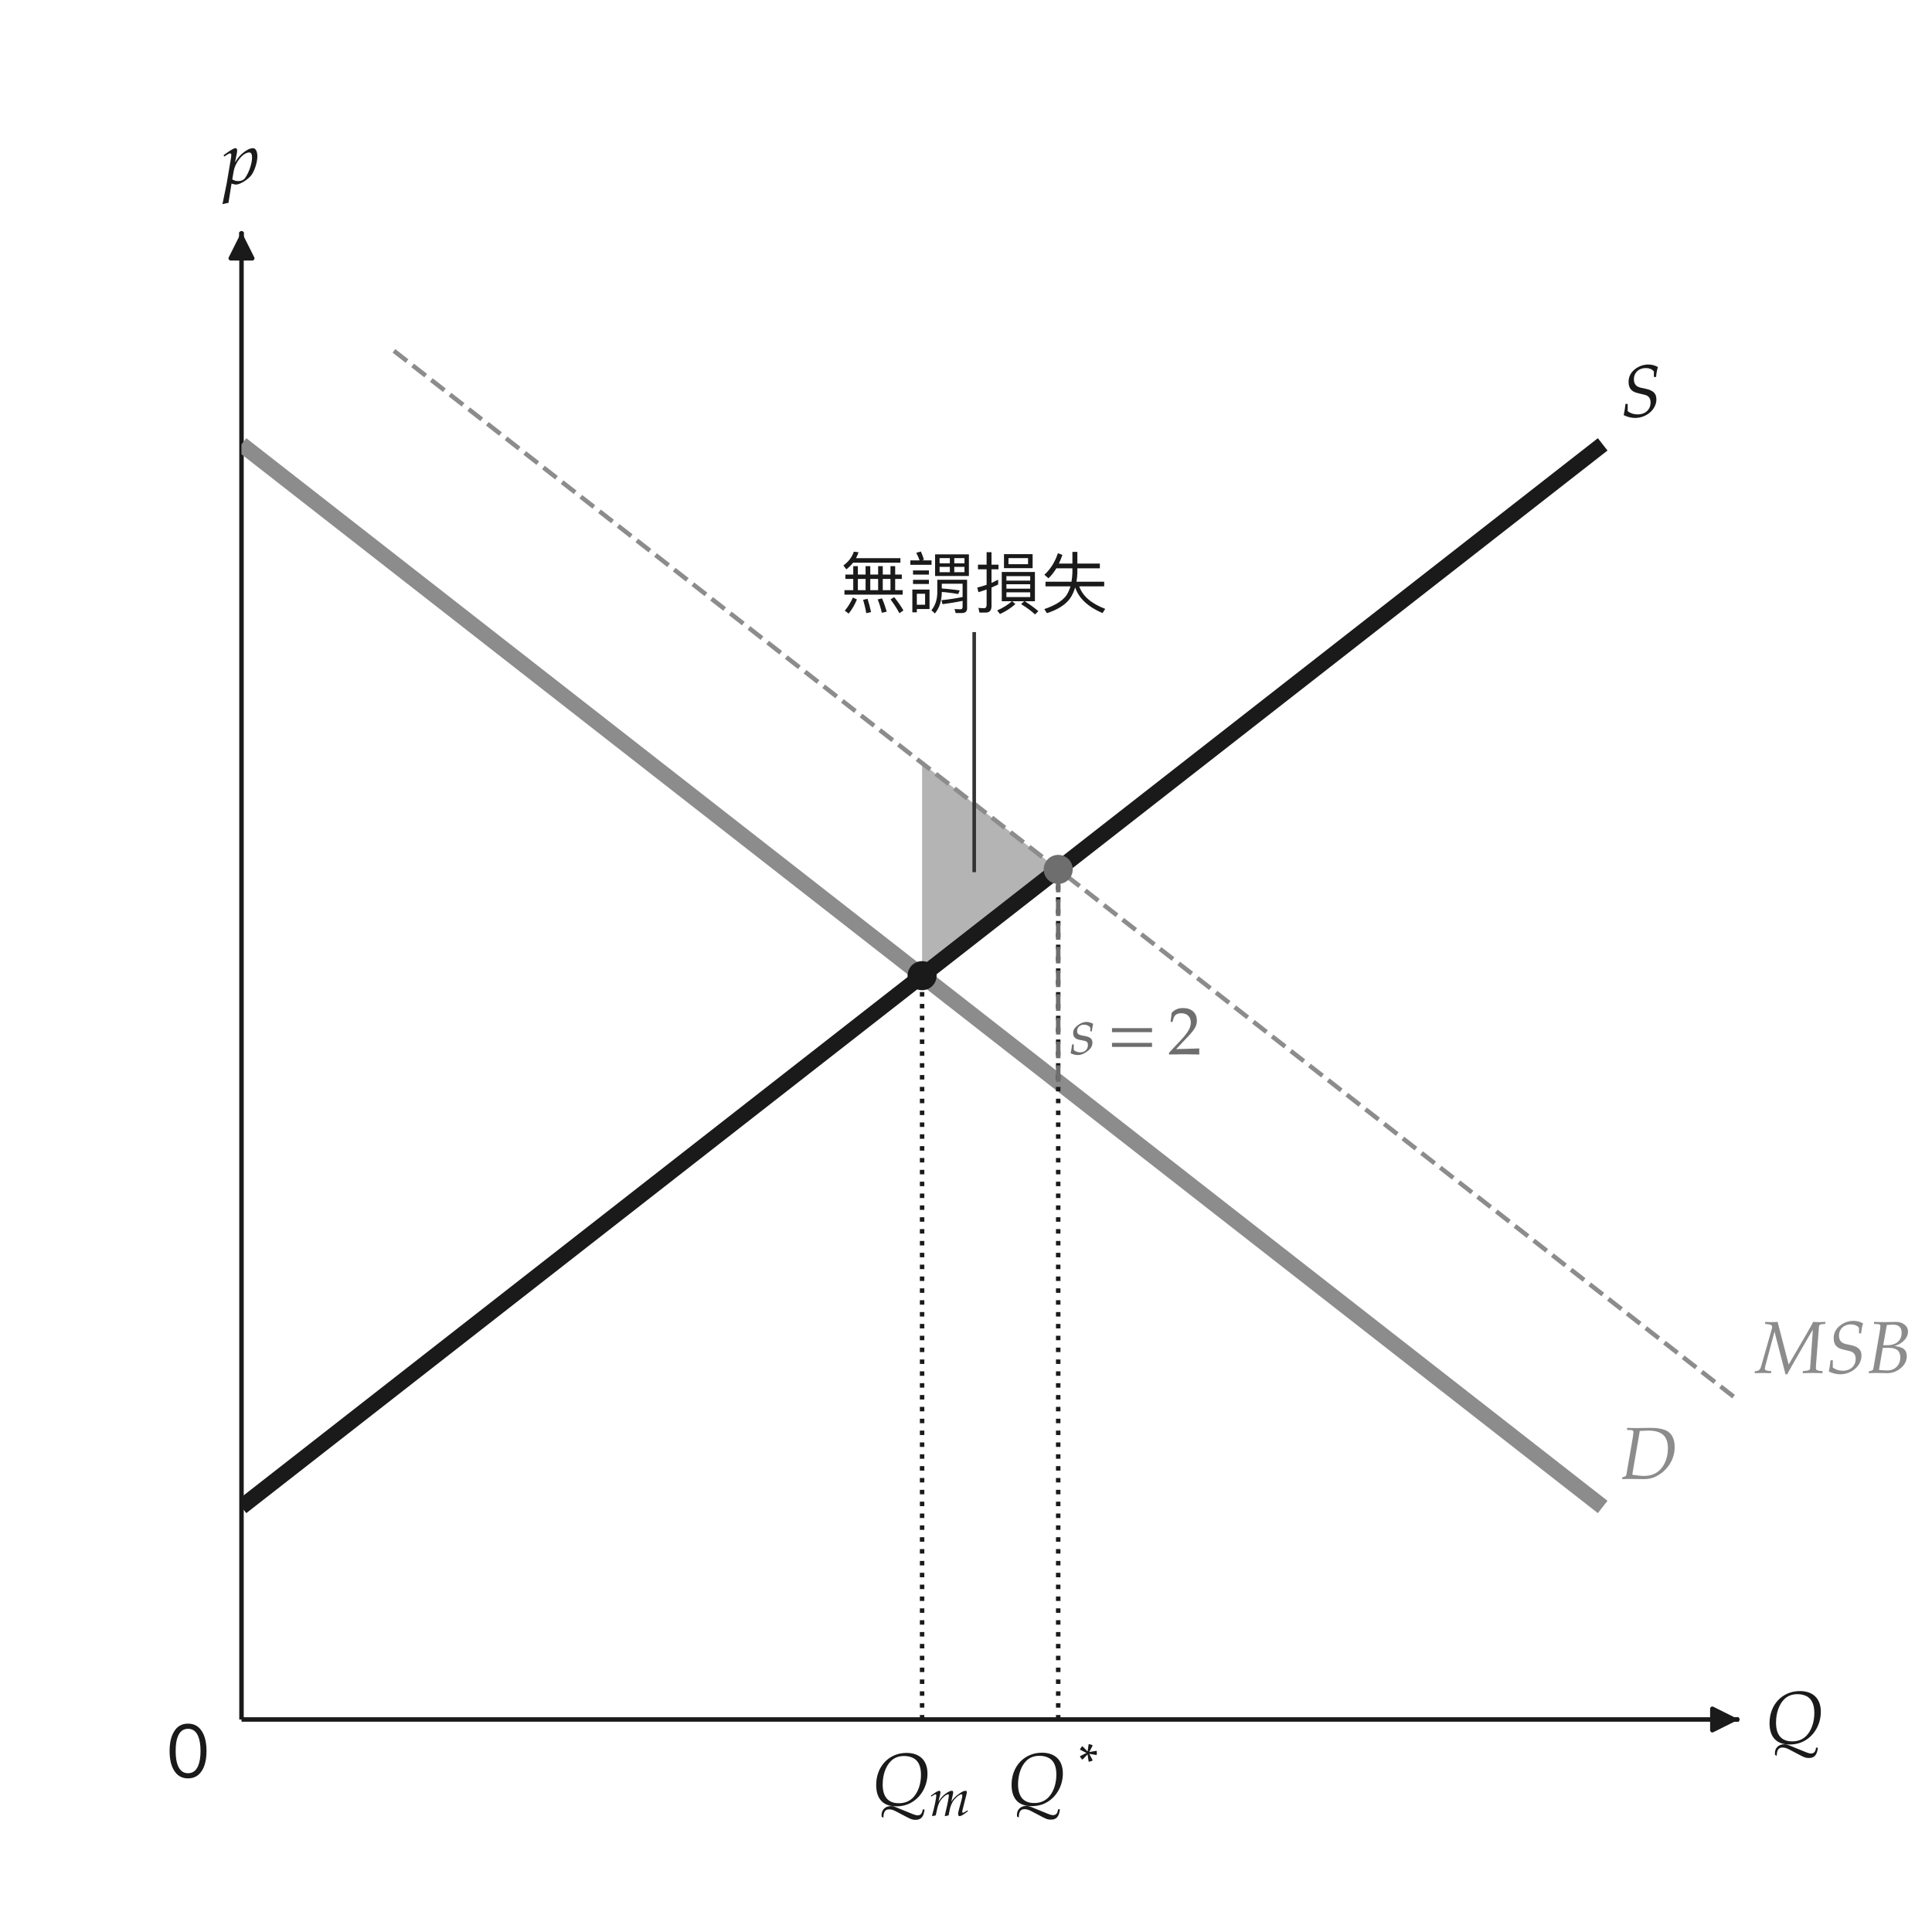
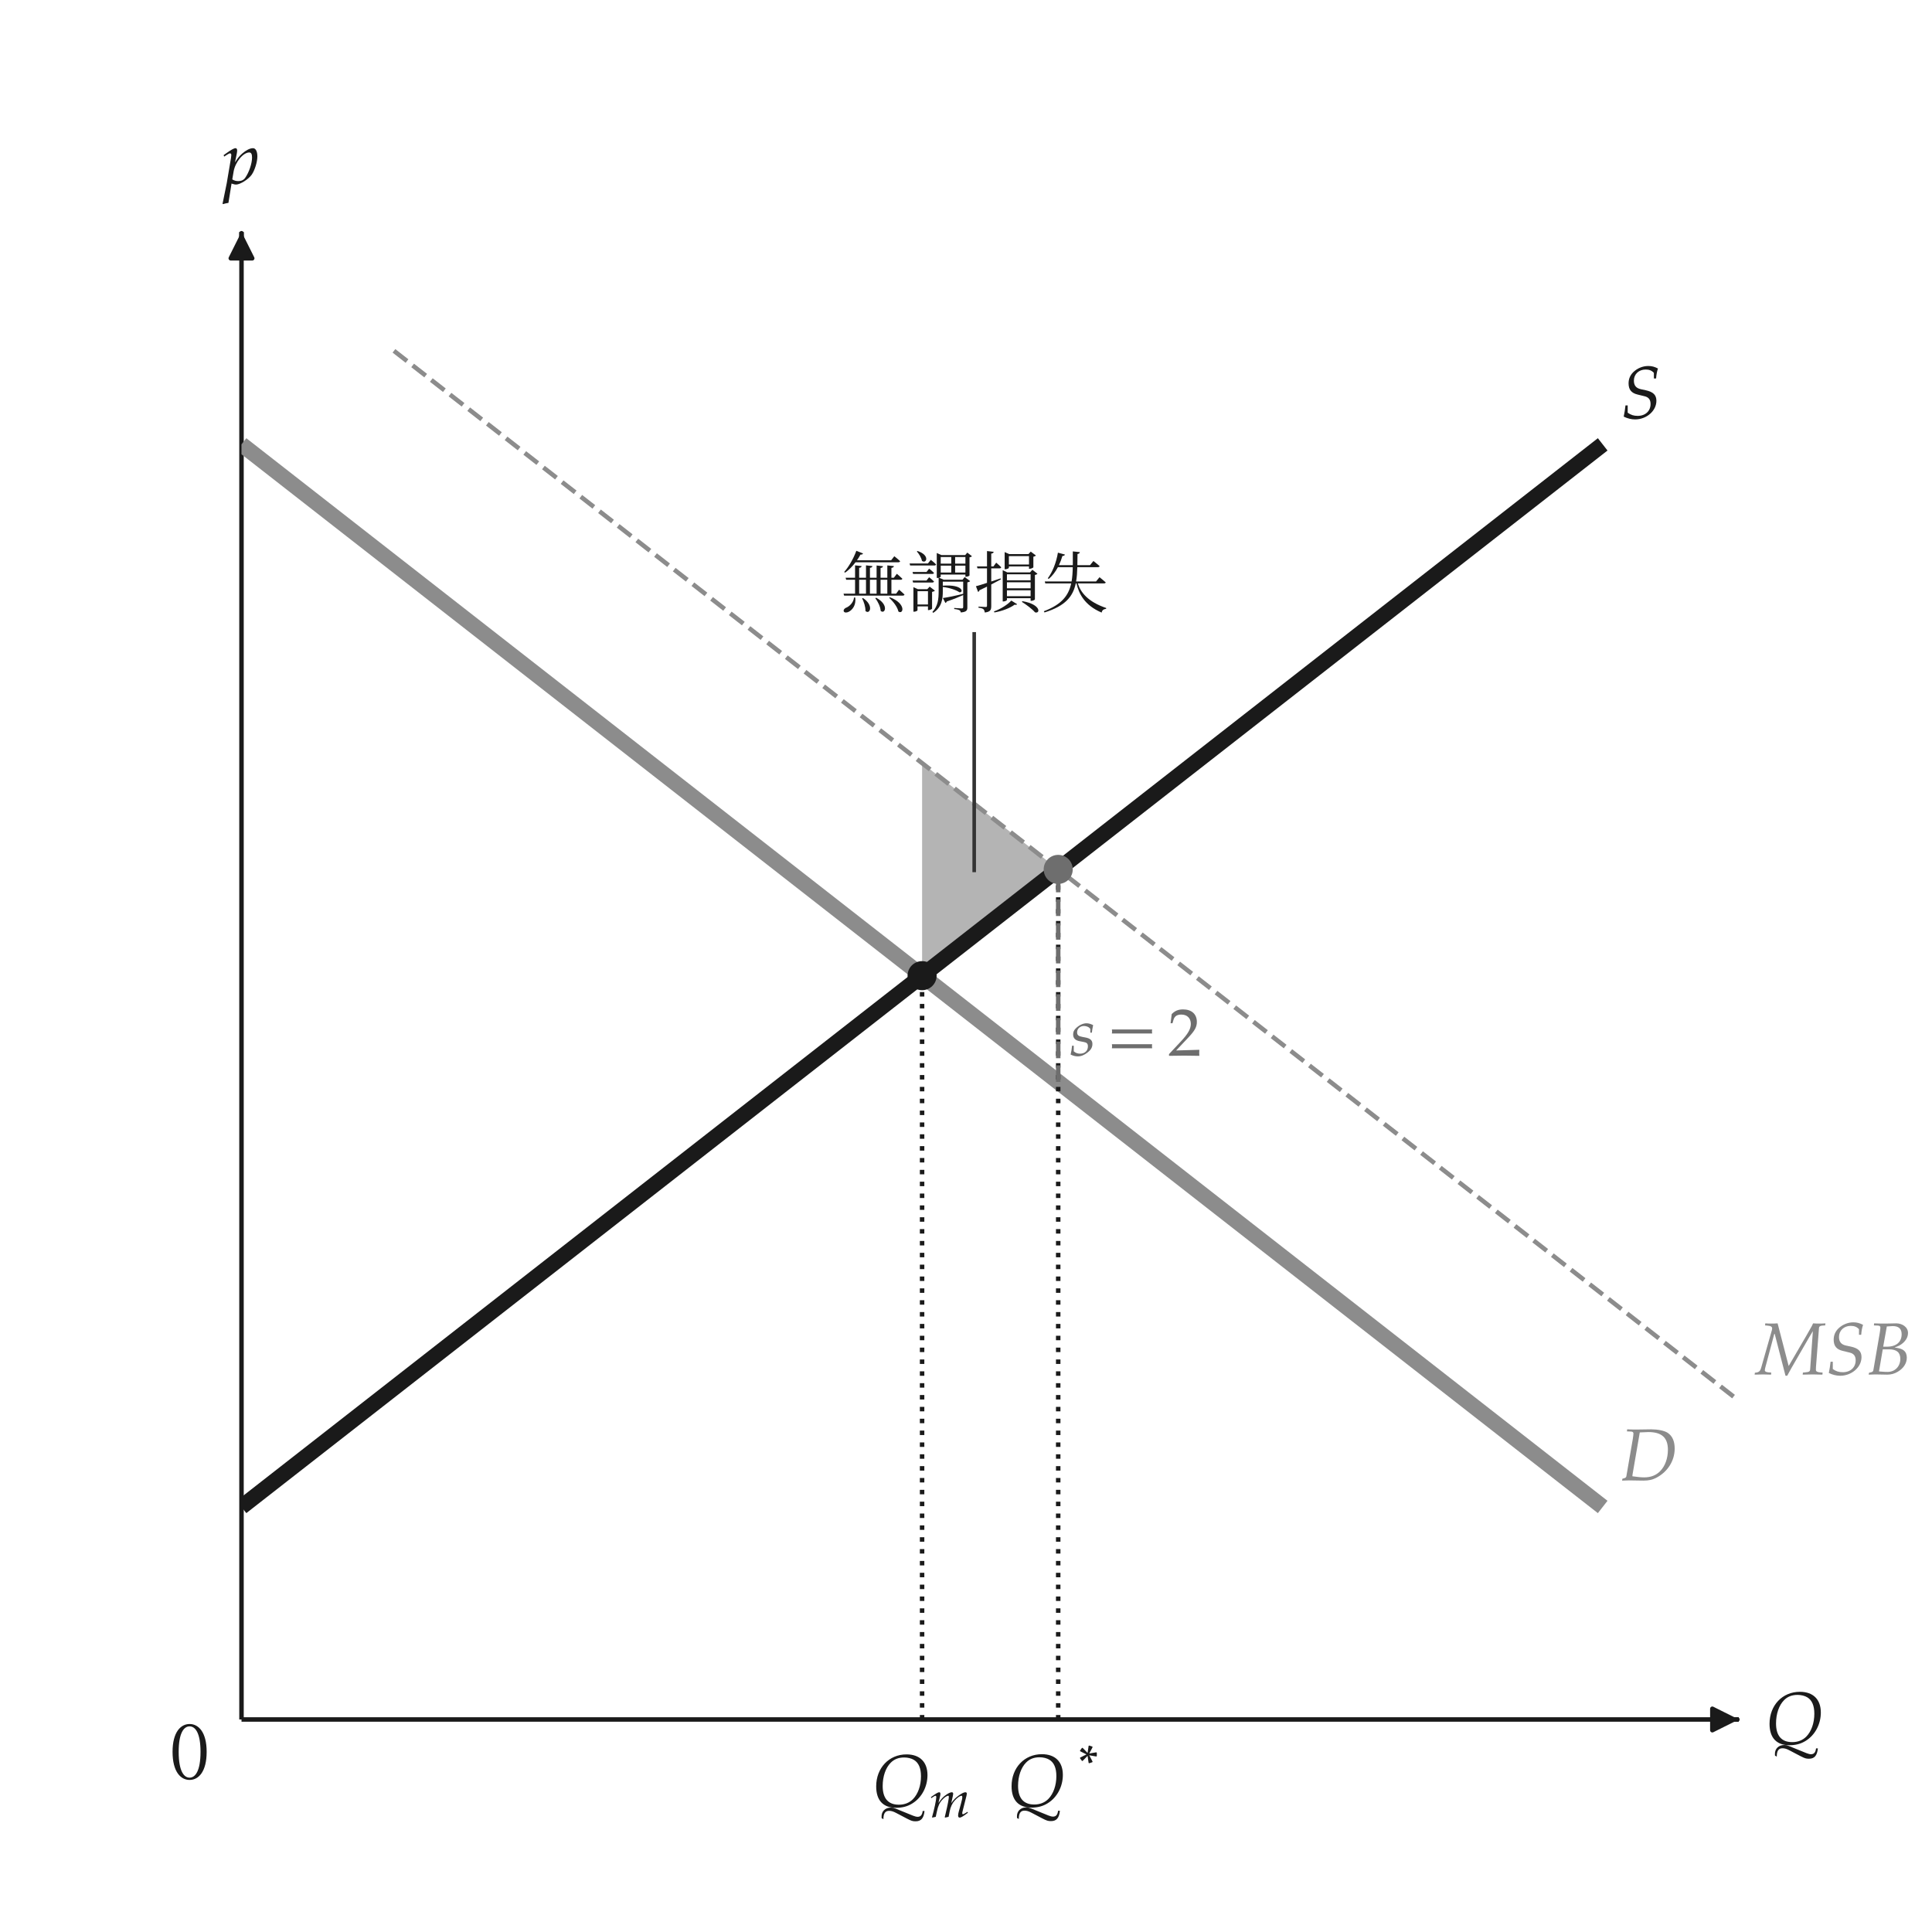
<svg xmlns="http://www.w3.org/2000/svg" xmlns:xlink="http://www.w3.org/1999/xlink" width="432pt" height="432pt" viewBox="0 0 432 432" version="1.1">
  <defs>
    <style type="text/css">*{stroke-linejoin: round; stroke-linecap: butt}</style>
  </defs>
  <g id="figure_1">
    <g id="patch_1">
-       <path d="M 0 432  L 432 432  L 432 0  L 0 0  z " style="fill: #ffffff" />
+       <path d="M 0 432 L 432 432 L 432 0 L 0 0 z " style="fill: #ffffff" />
    </g>
    <g id="axes_1">
      <g id="axes.x">
-         <path d="M 54 384.48  L 388.8 384.48  " style="fill: none; stroke: #1a1a1a; stroke-linejoin: miter" />
+         <path d="M 54 384.48 L 388.8 384.48 " style="fill: none; stroke: #1a1a1a; stroke-linejoin: miter" />
      </g>
      <g id="patch_2">
-         <path d="M 388.465 384.48  Q 388.633 384.48 387.682 384.48  " style="fill: none; stroke: #1a1a1a; stroke-linecap: round" />
-         <path d="M 382.882 382.08  L 387.682 384.48  L 382.882 386.88  z " style="fill: #1a1a1a; stroke: #1a1a1a; stroke-linecap: round" />
+         <path d="M 388.465 384.48 Q 388.633 384.48 387.682 384.48 " style="fill: none; stroke: #1a1a1a; stroke-linecap: round" />
+         <path d="M 382.882 382.08 L 387.682 384.48 L 382.882 386.88 z " style="fill: #1a1a1a; stroke: #1a1a1a; stroke-linecap: round" />
      </g>
      <g id="axes.y">
-         <path d="M 54 384.48  L 54 51.84  " style="fill: none; stroke: #1a1a1a; stroke-linejoin: miter" />
+         <path d="M 54 384.48 L 54 51.84 " style="fill: none; stroke: #1a1a1a; stroke-linejoin: miter" />
      </g>
      <g id="patch_3">
-         <path d="M 54 52.173  Q 54 52.006 54 52.958  " style="fill: none; stroke: #1a1a1a; stroke-linecap: round" />
-         <path d="M 51.6 57.758  L 54 52.958  L 56.4 57.758  z " style="fill: #1a1a1a; stroke: #1a1a1a; stroke-linecap: round" />
+         <path d="M 54 52.173 Q 54 52.006 54 52.958 " style="fill: none; stroke: #1a1a1a; stroke-linecap: round" />
+         <path d="M 51.6 57.758 L 54 52.958 L 56.4 57.758 z " style="fill: #1a1a1a; stroke: #1a1a1a; stroke-linecap: round" />
      </g>
      <g id="axes.y.label">
        <g style="fill: #1a1a1a" transform="translate(49.875 41.22) scale(0.165 -0.165)">
          <defs>
-             <path id="TeXGyrePagella-Italic-51" d="M -45 -1728  L 0 -1766  C 134 -1722 262 -1690 467 -1658  L 736 19  L 794 0  C 960 -58 1056 -70 1126 -70  C 1485 -70 2221 397 2496 800  C 2758 1190 2976 1894 2976 2374  C 2976 2803 2829 3085 2598 3085  C 2330 3085 1997 2912 1658 2618  C 1402 2387 1267 2227 1037 1850  L 1190 2611  C 1210 2720 1222 2816 1222 2893  C 1222 3014 1171 3085 1082 3085  C 947 3085 704 2950 230 2611  L 51 2483  L 96 2355  L 301 2490  C 480 2605 550 2637 608 2637  C 672 2637 717 2579 717 2490  C 717 2438 704 2310 691 2246  L 320 51  L 6 -1491  L -45 -1728  z M 800 378  L 915 1056  C 1056 1875 1741 2714 2272 2714  C 2438 2714 2515 2573 2515 2278  C 2515 1760 2259 998 1920 512  C 1792 326 1587 230 1325 230  C 1126 230 966 275 800 378  z " transform="scale(0.015625)" />
+             <path id="TeXGyrePagella-Italic-51" d="M -45 -1728 L 0 -1766 C 134 -1722 262 -1690 467 -1658 L 736 19 L 794 0 C 960 -58 1056 -70 1126 -70 C 1485 -70 2221 397 2496 800 C 2758 1190 2976 1894 2976 2374 C 2976 2803 2829 3085 2598 3085 C 2330 3085 1997 2912 1658 2618 C 1402 2387 1267 2227 1037 1850 L 1190 2611 C 1210 2720 1222 2816 1222 2893 C 1222 3014 1171 3085 1082 3085 C 947 3085 704 2950 230 2611 L 51 2483 L 96 2355 L 301 2490 C 480 2605 550 2637 608 2637 C 672 2637 717 2579 717 2490 C 717 2438 704 2310 691 2246 L 320 51 L 6 -1491 L -45 -1728 z M 800 378 L 915 1056 C 1056 1875 1741 2714 2272 2714 C 2438 2714 2515 2573 2515 2278 C 2515 1760 2259 998 1920 512 C 1792 326 1587 230 1325 230 C 1126 230 966 275 800 378 z " transform="scale(0.015625)" />
          </defs>
          <use xlink:href="#TeXGyrePagella-Italic-51" transform="translate(0 0.796875)" />
        </g>
      </g>
      <g id="axes.x.label">
-         <g style="fill: #1a1a1a" transform="translate(394.8 389.8425) scale(0.165 -0.165)">
+         <g style="fill: #1a1a1a" transform="translate(394.8 390.0075) scale(0.165 -0.165)">
          <defs>
-             <path id="TeXGyrePagella-Italic-32" d="M 339 1741  C 339 531 941 -115 2067 -115  C 2611 -115 3066 6 3482 269  C 4288 768 4787 1709 4787 2720  C 4787 3859 4122 4518 2970 4518  C 1453 4518 339 3347 339 1741  z M 806 -909  C 806 -909 806 -966 813 -1018  L 966 -1101  C 966 -608 1120 -378 1459 -378  C 1645 -378 1824 -429 2074 -563  L 3002 -1050  C 3386 -1248 3501 -1286 3757 -1286  C 4237 -1286 4467 -1011 4531 -390  L 4371 -390  C 4333 -736 4192 -896 3936 -896  C 3827 -896 3706 -864 3539 -800  L 2029 -186  C 1869 -122 1754 -96 1606 -96  C 1133 -96 781 -422 806 -909  z M 902 1773  C 902 2605 1158 3354 1600 3795  C 1901 4102 2285 4250 2771 4250  C 3078 4250 3392 4173 3603 4045  C 4019 3802 4224 3322 4224 2618  C 4224 1811 3968 1088 3533 640  C 3219 320 2803 154 2304 154  C 1382 154 902 704 902 1773  z " transform="scale(0.015625)" />
+             <path id="TeXGyrePagella-Italic-32" d="M 339 1741 C 339 531 941 -115 2067 -115 C 2611 -115 3066 6 3482 269 C 4288 768 4787 1709 4787 2720 C 4787 3859 4122 4518 2970 4518 C 1453 4518 339 3347 339 1741 z M 806 -909 C 806 -909 806 -966 813 -1018 L 966 -1101 C 966 -608 1120 -378 1459 -378 C 1645 -378 1824 -429 2074 -563 L 3002 -1050 C 3386 -1248 3501 -1286 3757 -1286 C 4237 -1286 4467 -1011 4531 -390 L 4371 -390 C 4333 -736 4192 -896 3936 -896 C 3827 -896 3706 -864 3539 -800 L 2029 -186 C 1869 -122 1754 -96 1606 -96 C 1133 -96 781 -422 806 -909 z M 902 1773 C 902 2605 1158 3354 1600 3795 C 1901 4102 2285 4250 2771 4250 C 3078 4250 3392 4173 3603 4045 C 4019 3802 4224 3322 4224 2618 C 4224 1811 3968 1088 3533 640 C 3219 320 2803 154 2304 154 C 1382 154 902 704 902 1773 z " transform="scale(0.015625)" />
          </defs>
          <use xlink:href="#TeXGyrePagella-Italic-32" transform="translate(0 0.40625)" />
        </g>
      </g>
      <g id="axes.origin.label">
-         <g style="fill: #1a1a1a" transform="translate(37.1 397.42) scale(0.165 -0.165)">
+         <g style="fill: #1a1a1a" transform="translate(37.80898 397.75) scale(0.165 -0.165)">
          <defs>
-             <path id="PingFangTC-Regular-13" d="M 1920 4659  C 1370 4659 960 4422 685 3936  C 442 3526 320 2976 320 2285  C 320 1594 442 1043 685 634  C 960 154 1370 -90 1920 -90  C 2464 -90 2874 154 3155 634  C 3398 1043 3520 1594 3520 2285  C 3520 2976 3398 3526 3155 3936  C 2874 4422 2464 4659 1920 4659  z M 1920 4211  C 2330 4211 2624 3994 2803 3552  C 2931 3245 3002 2822 3002 2285  C 3002 1754 2931 1331 2803 1018  C 2624 582 2330 358 1920 358  C 1510 358 1216 582 1037 1018  C 909 1331 845 1754 845 2285  C 845 2822 909 3245 1037 3552  C 1216 3994 1510 4211 1920 4211  z " transform="scale(0.015625)" />
+             <path id="NotoSerifTC-Regular-11" d="M 1779 -96 C 2547 -96 3258 602 3258 2342 C 3258 4058 2547 4755 1779 4755 C 1011 4755 301 4058 301 2342 C 301 602 1011 -96 1779 -96 z M 1779 102 C 1299 102 832 640 832 2342 C 832 4019 1299 4550 1779 4550 C 2253 4550 2726 4019 2726 2342 C 2726 640 2253 102 1779 102 z " transform="scale(0.015625)" />
          </defs>
-           <use xlink:href="#PingFangTC-Regular-13" />
+           <use xlink:href="#NotoSerifTC-Regular-11" />
        </g>
      </g>
      <g id="market.externality.private.mark">
-         <g style="fill: #1a1a1a" transform="translate(195.0443 403.67) scale(0.165 -0.165)">
+         <g style="fill: #1a1a1a" transform="translate(195.0443 404) scale(0.165 -0.165)">
          <defs>
-             <path id="TeXGyrePagella-Italic-4e" d="M 154 2483  L 198 2355  L 403 2490  C 634 2643 659 2650 704 2650  C 774 2650 819 2586 819 2490  C 819 2163 557 928 294 13  L 314 -58  L 749 38  L 890 691  C 1043 1402 1216 1779 1568 2163  C 1837 2458 2125 2650 2304 2650  C 2349 2650 2374 2598 2374 2515  C 2374 2291 2240 1562 1971 442  L 1869 13  L 1901 -58  L 2342 38  L 2477 723  C 2579 1242 2797 1722 3078 2035  C 3430 2426 3750 2650 3955 2650  C 4006 2650 4038 2592 4038 2490  C 4038 2336 4032 2246 3878 1690  L 3603 685  C 3552 506 3520 339 3520 198  C 3520 38 3590 -58 3712 -58  C 3878 -58 4109 77 4736 544  L 4672 659  L 4506 550  C 4320 429 4179 358 4115 358  C 4070 358 4032 416 4032 486  C 4032 550 4045 608 4077 742  L 4557 2643  C 4582 2752 4602 2854 4602 2906  C 4602 3014 4538 3085 4435 3085  C 4250 3085 4006 2970 3616 2694  C 3213 2406 2989 2182 2675 1741  L 2867 2618  C 2893 2746 2912 2842 2912 2886  C 2912 3008 2848 3085 2746 3085  C 2554 3085 2259 2944 1907 2675  C 1626 2458 1498 2323 1082 1760  L 1293 2611  C 1318 2714 1331 2810 1331 2886  C 1331 3008 1274 3085 1184 3085  C 1050 3085 806 2950 333 2611  L 154 2483  z " transform="scale(0.015625)" />
+             <path id="TeXGyrePagella-Italic-4e" d="M 154 2483 L 198 2355 L 403 2490 C 634 2643 659 2650 704 2650 C 774 2650 819 2586 819 2490 C 819 2163 557 928 294 13 L 314 -58 L 749 38 L 890 691 C 1043 1402 1216 1779 1568 2163 C 1837 2458 2125 2650 2304 2650 C 2349 2650 2374 2598 2374 2515 C 2374 2291 2240 1562 1971 442 L 1869 13 L 1901 -58 L 2342 38 L 2477 723 C 2579 1242 2797 1722 3078 2035 C 3430 2426 3750 2650 3955 2650 C 4006 2650 4038 2592 4038 2490 C 4038 2336 4032 2246 3878 1690 L 3603 685 C 3552 506 3520 339 3520 198 C 3520 38 3590 -58 3712 -58 C 3878 -58 4109 77 4736 544 L 4672 659 L 4506 550 C 4320 429 4179 358 4115 358 C 4070 358 4032 416 4032 486 C 4032 550 4045 608 4077 742 L 4557 2643 C 4582 2752 4602 2854 4602 2906 C 4602 3014 4538 3085 4435 3085 C 4250 3085 4006 2970 3616 2694 C 3213 2406 2989 2182 2675 1741 L 2867 2618 C 2893 2746 2912 2842 2912 2886 C 2912 3008 2848 3085 2746 3085 C 2554 3085 2259 2944 1907 2675 C 1626 2458 1498 2323 1082 1760 L 1293 2611 C 1318 2714 1331 2810 1331 2886 C 1331 3008 1274 3085 1184 3085 C 1050 3085 806 2950 333 2611 L 154 2483 z " transform="scale(0.015625)" />
          </defs>
          <use xlink:href="#TeXGyrePagella-Italic-32" transform="translate(0 0.40625)" />
          <use xlink:href="#TeXGyrePagella-Italic-4e" transform="translate(77.79993 -14.05469) scale(0.7)" />
        </g>
      </g>
      <g id="market.externality.social.mark">
-         <g style="fill: #1a1a1a" transform="translate(225.3157 403.67) scale(0.165 -0.165)">
+         <g style="fill: #1a1a1a" transform="translate(225.3157 404) scale(0.165 -0.165)">
          <defs>
-             <path id="TeXGyrePagella-Regular-b" d="M 205 2874  L 448 2541  L 531 2534  L 1146 3162  L 1274 2291  L 1344 2246  L 1734 2374  L 1766 2451  L 1357 3232  L 2227 3085  L 2291 3136  L 2291 3546  L 2227 3603  L 1357 3456  L 1766 4237  L 1734 4314  L 1344 4442  L 1274 4397  L 1146 3526  L 531 4154  L 448 4147  L 205 3814  L 224 3738  L 1011 3341  L 224 2950  L 205 2874  z " transform="scale(0.015625)" />
+             <path id="TeXGyrePagella-Regular-b" d="M 205 2874 L 448 2541 L 531 2534 L 1146 3162 L 1274 2291 L 1344 2246 L 1734 2374 L 1766 2451 L 1357 3232 L 2227 3085 L 2291 3136 L 2291 3546 L 2227 3603 L 1357 3456 L 1766 4237 L 1734 4314 L 1344 4442 L 1274 4397 L 1146 3526 L 531 4154 L 448 4147 L 205 3814 L 224 3738 L 1011 3341 L 224 2950 L 205 2874 z " transform="scale(0.015625)" />
          </defs>
          <use xlink:href="#TeXGyrePagella-Italic-32" transform="translate(0 0.673438)" />
          <use xlink:href="#TeXGyrePagella-Regular-b" transform="translate(95.76319 34.41562) scale(0.7)" />
        </g>
      </g>
      <g id="market.externality.dwl">
-         <path d="M 206.182 170.64  L 236.618 194.4  L 236.618 194.4  L 206.182 218.16  z " clip-path="url(#pca69bfc4a4)" style="fill: #595959; fill-opacity: 0.45" />
+         <path d="M 206.182 170.64 L 236.618 194.4 L 236.618 194.4 L 206.182 218.16 z " clip-path="url(#p62c8573671)" style="fill: #595959; fill-opacity: 0.45" />
      </g>
      <g id="market.demand">
-         <path d="M 54 99.36  L 358.364 336.96  " clip-path="url(#pca69bfc4a4)" style="fill: none; stroke: #8c8c8c; stroke-width: 3.5; stroke-linejoin: miter" />
+         <path d="M 54 99.36 L 358.364 336.96 " clip-path="url(#p62c8573671)" style="fill: none; stroke: #8c8c8c; stroke-width: 3.5; stroke-linejoin: miter" />
      </g>
      <g id="market.supply">
-         <path d="M 54 336.96  L 358.364 99.36  " clip-path="url(#pca69bfc4a4)" style="fill: none; stroke: #1a1a1a; stroke-width: 3.5; stroke-linejoin: miter" />
+         <path d="M 54 336.96 L 358.364 99.36 " clip-path="url(#p62c8573671)" style="fill: none; stroke: #1a1a1a; stroke-width: 3.5; stroke-linejoin: miter" />
      </g>
      <g id="market.externality.social_benefit">
-         <path d="M 88.089 78.451  L 388.8 313.2  " clip-path="url(#pca69bfc4a4)" style="fill: none; stroke-dasharray: 3.7,1.6; stroke-dashoffset: 0; stroke: #8c8c8c; stroke-linejoin: miter" />
+         <path d="M 88.089 78.451 L 388.8 313.2 " clip-path="url(#p62c8573671)" style="fill: none; stroke-dasharray: 3.7,1.6; stroke-dashoffset: 0; stroke: #8c8c8c; stroke-linejoin: miter" />
      </g>
      <g id="market.externality.private.guide">
-         <path d="M 206.182 384.48  L 206.182 218.16  " clip-path="url(#pca69bfc4a4)" style="fill: none; stroke-dasharray: 1,1.65; stroke-dashoffset: 0; stroke: #1a1a1a; stroke-linejoin: miter" />
+         <path d="M 206.182 384.48 L 206.182 218.16 " clip-path="url(#p62c8573671)" style="fill: none; stroke-dasharray: 1,1.65; stroke-dashoffset: 0; stroke: #1a1a1a; stroke-linejoin: miter" />
      </g>
      <g id="market.externality.social.guide">
-         <path d="M 236.618 384.48  L 236.618 194.4  " clip-path="url(#pca69bfc4a4)" style="fill: none; stroke-dasharray: 1,1.65; stroke-dashoffset: 0; stroke: #1a1a1a; stroke-linejoin: miter" />
+         <path d="M 236.618 384.48 L 236.618 194.4 " clip-path="url(#p62c8573671)" style="fill: none; stroke-dasharray: 1,1.65; stroke-dashoffset: 0; stroke: #1a1a1a; stroke-linejoin: miter" />
      </g>
      <g id="market.externality.corrective_wedge">
-         <path d="M 236.618 241.92  L 236.618 194.4  " clip-path="url(#pca69bfc4a4)" style="fill: none; stroke-dasharray: 3.7,1.6; stroke-dashoffset: 0; stroke: #6e6e6e; stroke-linejoin: miter" />
+         <path d="M 236.618 241.92 L 236.618 194.4 " clip-path="url(#p62c8573671)" style="fill: none; stroke-dasharray: 3.7,1.6; stroke-dashoffset: 0; stroke: #6e6e6e; stroke-linejoin: miter" />
      </g>
      <g id="market.externality.private">
        <defs>
-           <path id="m056fa15b98" d="M 0 3.25  C 0.862 3.25 1.689 2.908 2.298 2.298  C 2.908 1.689 3.25 0.862 3.25 0  C 3.25 -0.862 2.908 -1.689 2.298 -2.298  C 1.689 -2.908 0.862 -3.25 0 -3.25  C -0.862 -3.25 -1.689 -2.908 -2.298 -2.298  C -2.908 -1.689 -3.25 -0.862 -3.25 0  C -3.25 0.862 -2.908 1.689 -2.298 2.298  C -1.689 2.908 -0.862 3.25 0 3.25  z " />
+           <path id="mcad98969d7" d="M 0 3.25 C 0.862 3.25 1.689 2.908 2.298 2.298 C 2.908 1.689 3.25 0.862 3.25 0 C 3.25 -0.862 2.908 -1.689 2.298 -2.298 C 1.689 -2.908 0.862 -3.25 0 -3.25 C -0.862 -3.25 -1.689 -2.908 -2.298 -2.298 C -2.908 -1.689 -3.25 -0.862 -3.25 0 C -3.25 0.862 -2.908 1.689 -2.298 2.298 C -1.689 2.908 -0.862 3.25 0 3.25 z " />
        </defs>
        <g>
-           <use xlink:href="#m056fa15b98" x="206.182" y="218.16" style="fill: #1a1a1a" />
+           <use xlink:href="#mcad98969d7" x="206.182" y="218.16" style="fill: #1a1a1a" />
        </g>
      </g>
      <g id="market.externality.social">
        <defs>
-           <path id="m52c5748b10" d="M 0 3.25  C 0.862 3.25 1.689 2.908 2.298 2.298  C 2.908 1.689 3.25 0.862 3.25 0  C 3.25 -0.862 2.908 -1.689 2.298 -2.298  C 1.689 -2.908 0.862 -3.25 0 -3.25  C -0.862 -3.25 -1.689 -2.908 -2.298 -2.298  C -2.908 -1.689 -3.25 -0.862 -3.25 0  C -3.25 0.862 -2.908 1.689 -2.298 2.298  C -1.689 2.908 -0.862 3.25 0 3.25  z " />
+           <path id="m4d172cf9f1" d="M 0 3.25 C 0.862 3.25 1.689 2.908 2.298 2.298 C 2.908 1.689 3.25 0.862 3.25 0 C 3.25 -0.862 2.908 -1.689 2.298 -2.298 C 1.689 -2.908 0.862 -3.25 0 -3.25 C -0.862 -3.25 -1.689 -2.908 -2.298 -2.298 C -2.908 -1.689 -3.25 -0.862 -3.25 0 C -3.25 0.862 -2.908 1.689 -2.298 2.298 C -1.689 2.908 -0.862 3.25 0 3.25 z " />
        </defs>
        <g>
-           <use xlink:href="#m52c5748b10" x="236.618" y="194.4" style="fill: #6e6e6e" />
+           <use xlink:href="#m4d172cf9f1" x="236.618" y="194.4" style="fill: #6e6e6e" />
        </g>
      </g>
      <g id="market.externality.corrective_wedge.label">
-         <g style="fill: #6e6e6e" transform="translate(239.2539 235.7555) scale(0.15 -0.15)">
+         <g style="fill: #6e6e6e" transform="translate(239.2539 236.0555) scale(0.15 -0.15)">
          <defs>
-             <path id="TeXGyrePagella-Italic-54" d="M 58 102  C 301 -19 518 -70 742 -70  C 1056 -70 1350 45 1677 301  C 2003 557 2138 794 2138 1114  C 2138 1459 1939 1645 1459 1734  L 1184 1786  C 800 1856 678 1965 678 2227  C 678 2566 960 2829 1331 2829  C 1594 2829 1837 2714 1939 2541  L 1939 2189  L 2086 2189  C 2112 2413 2138 2586 2208 2912  C 1958 3034 1779 3085 1568 3085  C 1235 3085 845 2899 538 2586  C 371 2413 301 2253 301 2022  C 301 1664 499 1459 922 1376  L 1325 1299  C 1606 1248 1709 1139 1709 883  C 1709 461 1414 186 960 186  C 730 186 538 256 358 410  L 358 947  L 198 947  C 166 621 128 397 58 102  z " transform="scale(0.015625)" />
-             <path id="TeXGyrePagella-Regular-1e" d="M 512 704  L 4352 704  C 4339 768 4333 832 4333 896  C 4333 960 4339 1024 4352 1088  L 512 1088  C 525 1024 531 960 531 896  C 531 832 525 768 512 704  z M 512 2112  L 4352 2112  C 4339 2176 4333 2240 4333 2304  C 4333 2368 4339 2432 4352 2496  L 512 2496  C 525 2432 531 2368 531 2304  C 531 2240 525 2176 512 2112  z " transform="scale(0.015625)" />
-             <path id="TeXGyrePagella-Regular-13" d="M 102 -19  C 576 -6 1056 0 1530 0  C 2016 0 2509 -6 2995 -19  C 2982 115 2982 179 2982 269  C 2982 352 2982 416 2995 557  L 781 493  L 1946 1728  C 2566 2387 2758 2739 2758 3219  C 2758 3955 2259 4410 1446 4410  C 986 4410 672 4282 358 3962  L 250 3091  L 435 3091  L 518 3386  C 621 3757 851 3917 1280 3917  C 1830 3917 2182 3571 2182 3027  C 2182 2547 1914 2074 1190 1306  L 102 147  L 102 -19  z " transform="scale(0.015625)" />
+             <path id="TeXGyrePagella-Italic-54" d="M 58 102 C 301 -19 518 -70 742 -70 C 1056 -70 1350 45 1677 301 C 2003 557 2138 794 2138 1114 C 2138 1459 1939 1645 1459 1734 L 1184 1786 C 800 1856 678 1965 678 2227 C 678 2566 960 2829 1331 2829 C 1594 2829 1837 2714 1939 2541 L 1939 2189 L 2086 2189 C 2112 2413 2138 2586 2208 2912 C 1958 3034 1779 3085 1568 3085 C 1235 3085 845 2899 538 2586 C 371 2413 301 2253 301 2022 C 301 1664 499 1459 922 1376 L 1325 1299 C 1606 1248 1709 1139 1709 883 C 1709 461 1414 186 960 186 C 730 186 538 256 358 410 L 358 947 L 198 947 C 166 621 128 397 58 102 z " transform="scale(0.015625)" />
+             <path id="TeXGyrePagella-Regular-1e" d="M 512 704 L 4352 704 C 4339 768 4333 832 4333 896 C 4333 960 4339 1024 4352 1088 L 512 1088 C 525 1024 531 960 531 896 C 531 832 525 768 512 704 z M 512 2112 L 4352 2112 C 4339 2176 4333 2240 4333 2304 C 4333 2368 4339 2432 4352 2496 L 512 2496 C 525 2432 531 2368 531 2304 C 531 2240 525 2176 512 2112 z " transform="scale(0.015625)" />
+             <path id="TeXGyrePagella-Regular-13" d="M 102 -19 C 576 -6 1056 0 1530 0 C 2016 0 2509 -6 2995 -19 C 2982 115 2982 179 2982 269 C 2982 352 2982 416 2995 557 L 781 493 L 1946 1728 C 2566 2387 2758 2739 2758 3219 C 2758 3955 2259 4410 1446 4410 C 986 4410 672 4282 358 3962 L 250 3091 L 435 3091 L 518 3386 C 621 3757 851 3917 1280 3917 C 1830 3917 2182 3571 2182 3027 C 2182 2547 1914 2074 1190 1306 L 102 147 L 102 -19 z " transform="scale(0.015625)" />
          </defs>
          <use xlink:href="#TeXGyrePagella-Italic-54" transform="translate(0 0.09375)" />
          <use xlink:href="#TeXGyrePagella-Regular-1e" transform="translate(54.45995 0.09375)" />
          <use xlink:href="#TeXGyrePagella-Regular-13" transform="translate(146.0199 0.09375)" />
        </g>
      </g>
      <g id="market.demand.label">
-         <g style="fill: #8c8c8c" transform="translate(362.2371 330.8216) scale(0.165 -0.165)">
+         <g style="fill: #8c8c8c" transform="translate(362.2371 331.1516) scale(0.165 -0.165)">
          <defs>
-             <path id="TeXGyrePagella-Italic-25" d="M 179 -19  C 378 -6 576 0 774 0  C 1190 0 1606 -19 2022 -19  C 2483 -19 2797 51 3130 218  C 4128 730 4742 1696 4742 2758  C 4742 3386 4550 3834 4160 4109  C 3866 4320 3251 4429 2714 4429  C 2278 4429 1843 4410 1408 4410  C 1146 4410 883 4416 621 4429  L 602 4250  L 941 4237  C 1094 4230 1165 4179 1165 4064  C 1165 3974 1139 3770 1107 3578  L 550 352  C 525 205 333 179 211 147  L 179 -19  z M 1075 358  C 1075 435 1082 480 1101 595  L 1715 4160  C 1965 4160 2208 4192 2458 4192  C 3622 4192 4154 3706 4154 2656  C 4154 1907 3910 1235 3475 794  C 3130 442 2662 262 2106 262  C 1824 262 1510 294 1075 358  z " transform="scale(0.015625)" />
+             <path id="TeXGyrePagella-Italic-25" d="M 179 -19 C 378 -6 576 0 774 0 C 1190 0 1606 -19 2022 -19 C 2483 -19 2797 51 3130 218 C 4128 730 4742 1696 4742 2758 C 4742 3386 4550 3834 4160 4109 C 3866 4320 3251 4429 2714 4429 C 2278 4429 1843 4410 1408 4410 C 1146 4410 883 4416 621 4429 L 602 4250 L 941 4237 C 1094 4230 1165 4179 1165 4064 C 1165 3974 1139 3770 1107 3578 L 550 352 C 525 205 333 179 211 147 L 179 -19 z M 1075 358 C 1075 435 1082 480 1101 595 L 1715 4160 C 1965 4160 2208 4192 2458 4192 C 3622 4192 4154 3706 4154 2656 C 4154 1907 3910 1235 3475 794 C 3130 442 2662 262 2106 262 C 1824 262 1510 294 1075 358 z " transform="scale(0.015625)" />
          </defs>
          <use xlink:href="#TeXGyrePagella-Italic-25" transform="translate(0 0.796875)" />
        </g>
      </g>
      <g id="market.supply.label">
-         <g style="fill: #1a1a1a" transform="translate(362.3721 93.22157) scale(0.165 -0.165)">
+         <g style="fill: #1a1a1a" transform="translate(362.3721 93.55157) scale(0.165 -0.165)">
          <defs>
-             <path id="TeXGyrePagella-Italic-34" d="M 269 128  C 589 -32 922 -115 1261 -115  C 2253 -115 3104 627 3104 1498  C 3104 2003 2829 2272 2182 2413  L 1766 2502  C 1344 2592 1152 2829 1152 3251  C 1152 3808 1581 4211 2170 4211  C 2483 4211 2694 4128 2886 3923  L 2886 3437  L 3078 3437  C 3104 3782 3149 4026 3238 4301  C 2944 4454 2701 4518 2394 4518  C 1920 4518 1440 4320 1094 3981  C 826 3712 691 3392 691 3014  C 691 2470 934 2170 1472 2042  L 2080 1894  C 2432 1811 2598 1594 2598 1222  C 2598 608 2144 192 1485 192  C 1139 192 896 269 614 467  L 614 1101  L 422 1101  C 384 749 339 461 269 128  z " transform="scale(0.015625)" />
+             <path id="TeXGyrePagella-Italic-34" d="M 269 128 C 589 -32 922 -115 1261 -115 C 2253 -115 3104 627 3104 1498 C 3104 2003 2829 2272 2182 2413 L 1766 2502 C 1344 2592 1152 2829 1152 3251 C 1152 3808 1581 4211 2170 4211 C 2483 4211 2694 4128 2886 3923 L 2886 3437 L 3078 3437 C 3104 3782 3149 4026 3238 4301 C 2944 4454 2701 4518 2394 4518 C 1920 4518 1440 4320 1094 3981 C 826 3712 691 3392 691 3014 C 691 2470 934 2170 1472 2042 L 2080 1894 C 2432 1811 2598 1594 2598 1222 C 2598 608 2144 192 1485 192 C 1139 192 896 269 614 467 L 614 1101 L 422 1101 C 384 749 339 461 269 128 z " transform="scale(0.015625)" />
          </defs>
          <use xlink:href="#TeXGyrePagella-Italic-34" transform="translate(0 0.40625)" />
        </g>
      </g>
      <g id="market.externality.social_benefit.label">
-         <g style="fill: #8c8c8c" transform="translate(392.6584 307.0616) scale(0.165 -0.165)">
+         <g style="fill: #8c8c8c" transform="translate(392.6584 307.3916) scale(0.165 -0.165)">
          <defs>
-             <path id="TeXGyrePagella-Italic-2e" d="M -122 -19  C 115 -6 358 0 595 0  C 832 0 1069 -6 1299 -19  L 1318 160  L 1075 179  C 870 198 762 256 762 352  C 762 416 774 499 806 614  L 1600 3584  L 2554 -115  L 2701 -115  L 3066 550  L 4595 3200  L 4928 3757  L 4691 429  C 4678 250 4589 211 4262 179  L 4064 160  L 4045 -19  C 4333 -6 4614 0 4902 0  C 5190 0 5472 -6 5754 -19  L 5773 160  L 5536 179  C 5306 198 5184 269 5190 403  L 5197 640  L 5459 4038  C 5466 4160 5568 4224 5754 4237  L 5997 4250  L 6016 4429  C 5837 4416 5658 4410 5478 4410  C 5299 4410 5120 4416 4947 4429  C 4826 4192 4947 4365 4403 3430  L 2829 730  L 1869 4429  C 1690 4416 1510 4410 1331 4410  C 1152 4410 973 4416 800 4429  L 781 4250  L 947 4237  C 1280 4211 1395 4147 1395 3981  C 1395 3942 1389 3898 1376 3853  L 448 595  C 352 262 250 179 -102 147  L -122 -19  z " transform="scale(0.015625)" />
-             <path id="TeXGyrePagella-Italic-23" d="M 166 -19  C 358 -6 557 0 749 0  C 1094 0 1434 -19 1779 -19  C 2086 -19 2387 51 2688 230  C 3194 531 3475 966 3475 1453  C 3475 1728 3386 1939 3213 2080  C 3046 2214 2854 2272 2413 2336  C 2778 2464 2931 2547 3136 2720  C 3424 2976 3578 3270 3578 3597  C 3578 4122 3059 4429 2566 4429  C 2246 4429 1926 4410 1606 4410  C 1280 4410 960 4416 640 4429  L 621 4250  L 960 4237  C 1114 4230 1184 4179 1184 4064  C 1184 3974 1158 3770 1126 3578  L 570 352  C 550 237 467 192 198 147  L 166 -19  z M 1062 262  L 1389 2176  L 1933 2176  C 2592 2176 2912 1907 2912 1350  C 2912 691 2445 218 1805 218  C 1677 218 1491 224 1280 243  C 1242 250 1165 256 1062 262  z M 1427 2406  L 1741 4160  C 1914 4160 2080 4192 2253 4192  C 2771 4192 3027 3962 3027 3482  C 3027 2810 2554 2406 1760 2406  L 1427 2406  z " transform="scale(0.015625)" />
+             <path id="TeXGyrePagella-Italic-2e" d="M -122 -19 C 115 -6 358 0 595 0 C 832 0 1069 -6 1299 -19 L 1318 160 L 1075 179 C 870 198 762 256 762 352 C 762 416 774 499 806 614 L 1600 3584 L 2554 -115 L 2701 -115 L 3066 550 L 4595 3200 L 4928 3757 L 4691 429 C 4678 250 4589 211 4262 179 L 4064 160 L 4045 -19 C 4333 -6 4614 0 4902 0 C 5190 0 5472 -6 5754 -19 L 5773 160 L 5536 179 C 5306 198 5184 269 5190 403 L 5197 640 L 5459 4038 C 5466 4160 5568 4224 5754 4237 L 5997 4250 L 6016 4429 C 5837 4416 5658 4410 5478 4410 C 5299 4410 5120 4416 4947 4429 C 4826 4192 4947 4365 4403 3430 L 2829 730 L 1869 4429 C 1690 4416 1510 4410 1331 4410 C 1152 4410 973 4416 800 4429 L 781 4250 L 947 4237 C 1280 4211 1395 4147 1395 3981 C 1395 3942 1389 3898 1376 3853 L 448 595 C 352 262 250 179 -102 147 L -122 -19 z " transform="scale(0.015625)" />
+             <path id="TeXGyrePagella-Italic-23" d="M 166 -19 C 358 -6 557 0 749 0 C 1094 0 1434 -19 1779 -19 C 2086 -19 2387 51 2688 230 C 3194 531 3475 966 3475 1453 C 3475 1728 3386 1939 3213 2080 C 3046 2214 2854 2272 2413 2336 C 2778 2464 2931 2547 3136 2720 C 3424 2976 3578 3270 3578 3597 C 3578 4122 3059 4429 2566 4429 C 2246 4429 1926 4410 1606 4410 C 1280 4410 960 4416 640 4429 L 621 4250 L 960 4237 C 1114 4230 1184 4179 1184 4064 C 1184 3974 1158 3770 1126 3578 L 570 352 C 550 237 467 192 198 147 L 166 -19 z M 1062 262 L 1389 2176 L 1933 2176 C 2592 2176 2912 1907 2912 1350 C 2912 691 2445 218 1805 218 C 1677 218 1491 224 1280 243 C 1242 250 1165 256 1062 262 z M 1427 2406 L 1741 4160 C 1914 4160 2080 4192 2253 4192 C 2771 4192 3027 3962 3027 3482 C 3027 2810 2554 2406 1760 2406 L 1427 2406 z " transform="scale(0.015625)" />
          </defs>
          <use xlink:href="#TeXGyrePagella-Italic-2e" transform="translate(0 0.40625)" />
          <use xlink:href="#TeXGyrePagella-Italic-34" transform="translate(94.39992 0.40625)" />
          <use xlink:href="#TeXGyrePagella-Italic-23" transform="translate(149.9999 0.40625)" />
        </g>
      </g>
      <g id="market.externality.dwl.label">
-         <g style="fill: #1a1a1a" transform="translate(187.8332 135.6356) scale(0.15 -0.15)">
+         <g style="fill: #1a1a1a" transform="translate(187.8332 135.7894) scale(0.15 -0.15)">
          <defs>
-             <path id="PingFangTC-Regular-7bf7" d="M 1242 4186  L 5760 4186  L 5760 4621  L 1523 4621  C 1619 4800 1702 4986 1766 5184  L 1318 5242  C 1146 4723 813 4282 320 3923  L 602 3552  C 845 3744 1062 3955 1242 4186  z M 1261 3859  L 1261 3059  L 512 3059  L 512 2637  L 1261 2637  L 1261 1568  L 422 1568  L 422 1139  L 5978 1139  L 5978 1568  L 5261 1568  L 5261 2637  L 5894 2637  L 5894 3059  L 5261 3059  L 5261 3859  L 4813 3859  L 4813 3059  L 4077 3059  L 4077 3859  L 3635 3859  L 3635 3059  L 2886 3059  L 2886 3859  L 2438 3859  L 2438 3059  L 1702 3059  L 1702 3859  L 1261 3859  z M 1702 1568  L 1702 2637  L 2438 2637  L 2438 1568  L 1702 1568  z M 2886 1568  L 2886 2637  L 3635 2637  L 3635 1568  L 2886 1568  z M 4077 1568  L 4077 2637  L 4813 2637  L 4813 1568  L 4077 1568  z M 1229 864  C 1011 378 749 -38 454 -390  L 826 -666  C 1133 -288 1395 160 1613 678  L 1229 864  z M 2624 742  L 2202 646  C 2317 275 2419 -147 2502 -627  L 2963 -525  C 2861 -70 2752 352 2624 742  z M 4013 781  L 3590 685  C 3744 314 3878 -109 3987 -589  L 4454 -486  C 4326 -32 4179 390 4013 781  z M 5171 902  L 4819 685  C 5178 198 5459 -237 5664 -634  L 6048 -365  C 5843 -6 5555 416 5171 902  z " transform="scale(0.015625)" />
-             <path id="PingFangTC-Regular-860e" d="M 2669 4986  L 2669 2918  L 5894 2918  L 5894 4986  L 2669 4986  z M 5472 3283  L 4499 3283  L 4499 3789  L 5472 3789  L 5472 3283  z M 4077 3283  L 3098 3283  L 3098 3789  L 4077 3789  L 4077 3283  z M 3098 4128  L 3098 4627  L 4077 4627  L 4077 4128  L 3098 4128  z M 4499 4627  L 5472 4627  L 5472 4128  L 4499 4128  L 4499 4627  z M 5722 2560  L 2880 2560  L 2880 1331  C 2867 653 2682 90 2317 -352  L 2650 -653  C 3078 -141 3296 531 3309 1363  L 3309 1395  C 3552 1382 3782 1357 4013 1325  C 4301 1293 4589 1248 4870 1197  L 5018 1542  C 4691 1587 4429 1619 4224 1645  C 4000 1670 3693 1702 3309 1728  L 3309 2182  L 5293 2182  L 5293 915  C 4646 781 3974 678 3283 614  L 3373 230  C 4051 320 4691 422 5293 550  L 5293 -32  C 5293 -179 5222 -256 5088 -256  C 4915 -256 4730 -243 4525 -230  L 4634 -614  L 5216 -614  C 5549 -614 5722 -467 5722 -186  L 5722 2560  z M 1312 5254  L 870 5133  C 992 4902 1101 4666 1190 4410  L 307 4410  L 307 3987  L 2330 3987  L 2330 4410  L 1427 4410  L 1606 4474  C 1536 4710 1440 4973 1312 5254  z M 563 3450  L 563 3053  L 2080 3053  L 2080 3450  L 563 3450  z M 563 2554  L 563 2157  L 2080 2157  L 2080 2554  L 563 2554  z M 2138 1626  L 499 1626  L 499 -544  L 928 -544  L 928 -230  L 2138 -230  L 2138 1626  z M 928 179  L 928 1222  L 1715 1222  L 1715 179  L 928 179  z " transform="scale(0.015625)" />
-             <path id="PingFangTC-Regular-4814" d="M 2842 5005  L 2842 3667  L 5574 3667  L 5574 5005  L 2842 5005  z M 5139 4045  L 3270 4045  L 3270 4627  L 5139 4627  L 5139 4045  z M 2630 3302  L 2630 512  L 3597 512  C 3226 179 2758 -115 2195 -365  L 2458 -710  C 3040 -442 3533 -122 3930 243  L 3622 512  L 4768 512  L 4474 237  C 5037 -109 5485 -442 5805 -749  L 6118 -435  C 5760 -128 5331 192 4819 512  L 5792 512  L 5792 3302  L 2630 3302  z M 5344 909  L 3072 909  L 3072 1363  L 5344 1363  L 5344 909  z M 3072 1709  L 3072 2131  L 5344 2131  L 5344 1709  L 3072 1709  z M 3072 2477  L 3072 2906  L 5344 2906  L 5344 2477  L 3072 2477  z M 1101 -570  C 1466 -570 1651 -365 1651 45  L 1651 1818  C 1862 1907 2074 2003 2285 2106  L 2285 2566  C 2074 2458 1862 2355 1651 2259  L 1651 3558  L 2317 3558  L 2317 4000  L 1651 4000  L 1651 5190  L 1184 5190  L 1184 4000  L 358 4000  L 358 3558  L 1184 3558  L 1184 2080  C 890 1978 595 1888 294 1818  L 403 1376  C 666 1453 928 1542 1184 1632  L 1184 160  C 1184 -45 1101 -154 941 -154  C 768 -154 589 -141 403 -122  L 499 -570  L 1101 -570  z " transform="scale(0.015625)" />
-             <path id="PingFangTC-Regular-966" d="M 1587 5094  C 1299 4237 870 3552 294 3040  L 685 2701  C 960 2957 1210 3277 1440 3654  L 2970 3654  L 2970 3238  C 2957 2931 2931 2643 2880 2374  L 403 2374  L 403 1933  L 2784 1933  C 2688 1606 2554 1312 2387 1056  C 1990 525 1286 96 288 -237  L 538 -627  C 1549 -301 2272 154 2714 736  C 2938 1043 3110 1408 3232 1830  C 3578 794 4448 -19 5843 -621  L 6099 -218  C 4762 294 3936 1011 3622 1933  L 6003 1933  L 6003 2374  L 3360 2374  C 3405 2643 3430 2931 3443 3238  L 3443 3654  L 5587 3654  L 5587 4102  L 3443 4102  L 3443 5222  L 2970 5222  L 2970 4102  L 1677 4102  C 1798 4358 1914 4634 2016 4928  L 1587 5094  z " transform="scale(0.015625)" />
+             <path id="NotoSerifTC-Regular-2527" d="M 4755 954 L 4685 902 C 5050 582 5478 38 5568 -403 C 6042 -736 6355 352 4755 954 z M 3450 909 L 3366 864 C 3603 557 3859 51 3878 -346 C 4288 -704 4704 243 3450 909 z M 2189 883 L 2106 851 C 2272 531 2438 38 2426 -352 C 2822 -736 3283 154 2189 883 z M 1453 928 L 1338 934 C 1280 422 870 58 531 -64 C 403 -141 307 -262 358 -390 C 422 -538 659 -525 845 -422 C 1146 -262 1549 166 1453 928 z M 4512 1299 L 3866 1299 L 3866 2624 L 4512 2624 L 4512 1299 z M 5421 3194 L 5133 2816 L 4902 2816 L 4902 3757 C 5062 3776 5126 3840 5139 3930 L 4512 3994 L 4512 2816 L 3866 2816 L 3866 3750 C 4026 3770 4090 3827 4102 3917 L 3488 3987 L 3488 2816 L 2854 2816 L 2854 3763 C 3021 3782 3078 3840 3091 3930 L 2477 4000 L 2477 2816 L 1824 2816 L 1824 3763 C 1990 3782 2048 3840 2061 3930 L 1434 4000 L 1434 2816 L 531 2816 L 589 2624 L 1434 2624 L 1434 1299 L 333 1299 L 390 1114 L 5984 1114 C 6074 1114 6131 1146 6150 1216 C 5952 1414 5632 1677 5632 1677 L 5350 1299 L 4902 1299 L 4902 2624 L 5779 2624 C 5869 2624 5933 2656 5946 2726 C 5747 2925 5421 3194 5421 3194 z M 3488 1299 L 2854 1299 L 2854 2624 L 3488 2624 L 3488 1299 z M 2477 1299 L 1824 1299 L 1824 2624 L 2477 2624 L 2477 1299 z M 2195 5133 L 1555 5389 C 1267 4602 813 3834 397 3373 L 480 3302 C 826 3546 1178 3891 1478 4294 L 5562 4294 C 5651 4294 5715 4326 5734 4397 C 5523 4602 5178 4870 5178 4870 L 4877 4486 L 1619 4486 C 1741 4659 1850 4838 1952 5030 C 2086 5011 2170 5062 2195 5133 z " transform="scale(0.015625)" />
+             <path id="NotoSerifTC-Regular-38e5" d="M 998 5370 L 928 5325 C 1133 5101 1363 4723 1414 4429 C 1830 4102 2234 4954 998 5370 z M 2259 4525 L 1984 4179 L 237 4179 L 288 3987 L 2605 3987 C 2688 3987 2746 4019 2765 4090 C 2579 4282 2259 4525 2259 4525 z M 2099 2867 L 1850 2554 L 518 2554 L 570 2362 L 2400 2362 C 2490 2362 2547 2394 2566 2464 C 2387 2643 2099 2867 2099 2867 z M 2099 3686 L 1850 3366 L 518 3366 L 570 3181 L 2400 3181 C 2490 3181 2547 3213 2566 3283 C 2387 3462 2099 3686 2099 3686 z M 2829 5178 L 2829 2797 L 2886 2797 C 2931 2797 2970 2803 3008 2810 L 3008 1530 C 3008 819 2950 115 2413 -448 L 2490 -531 C 3334 13 3405 845 3405 1536 L 3405 1939 C 4115 1850 4717 1626 4986 1434 C 5408 1376 5370 2208 3405 2061 L 3405 2445 L 5350 2445 L 5350 1286 C 4614 1094 3834 941 3411 883 L 3654 410 C 3706 435 3763 480 3789 557 C 4429 762 4941 986 5350 1165 L 5350 26 C 5350 -64 5318 -109 5203 -109 C 5069 -109 4493 -64 4493 -64 L 4493 -166 C 4762 -192 4909 -237 4998 -282 C 5075 -326 5107 -403 5126 -493 C 5670 -448 5747 -288 5747 -13 L 5747 2374 C 5869 2400 5971 2445 6016 2496 L 5491 2886 L 5286 2630 L 3488 2630 L 3053 2822 C 3149 2854 3206 2899 3206 2918 L 3206 3123 L 5562 3123 L 5562 2918 L 5626 2918 C 5805 2918 5952 3008 5952 3040 L 5952 4768 C 6080 4787 6144 4826 6189 4870 L 5741 5216 L 5542 4979 L 3277 4979 L 2829 5178 z M 4211 4794 L 4211 4166 L 3206 4166 L 3206 4794 L 4211 4794 z M 4582 4794 L 5562 4794 L 5562 4166 L 4582 4166 L 4582 4794 z M 3206 3315 L 3206 3974 L 4211 3974 L 4211 3315 L 3206 3315 z M 5562 3315 L 4582 3315 L 4582 3974 L 5562 3974 L 5562 3315 z M 1990 269 L 992 269 L 992 1536 L 1990 1536 L 1990 269 z M 992 -288 L 992 83 L 1990 83 L 1990 -269 L 2048 -269 C 2182 -269 2374 -173 2381 -134 L 2381 1466 C 2509 1491 2605 1536 2650 1587 L 2150 1971 L 1926 1728 L 1024 1728 L 602 1920 L 602 -422 L 666 -422 C 832 -422 992 -326 992 -288 z " transform="scale(0.015625)" />
+             <path id="NotoSerifTC-Regular-1b08" d="M 4608 582 L 4544 518 C 4960 262 5549 -179 5798 -480 C 6310 -653 6413 269 4608 582 z M 3539 640 C 3206 262 2515 -173 1882 -397 L 1933 -493 C 2675 -365 3443 -64 3859 250 C 3994 218 4051 237 4096 294 L 3539 640 z M 2906 5075 L 2906 3629 L 2963 3629 C 3130 3629 3309 3725 3309 3757 L 3309 3898 L 5229 3898 L 5229 3674 L 5293 3674 C 5434 3674 5638 3770 5645 3814 L 5645 4826 C 5760 4845 5850 4896 5888 4941 L 5395 5312 L 5178 5075 L 3341 5075 L 2906 5267 L 2906 5075 z M 3309 4083 L 3309 4883 L 5229 4883 L 5229 4083 L 3309 4083 z M 3123 2387 L 5382 2387 L 5382 1811 L 3123 1811 L 3123 2387 z M 3123 2573 L 3123 3149 L 5382 3149 L 5382 2573 L 3123 2573 z M 3123 1619 L 5382 1619 L 5382 1056 L 3123 1056 L 3123 1619 z M 2720 3328 L 2720 557 L 2790 557 C 2957 557 3123 653 3123 698 L 3123 864 L 5382 864 L 5382 614 L 5446 614 C 5587 614 5786 704 5792 749 L 5792 3085 C 5907 3104 6003 3155 6035 3200 L 5549 3578 L 5325 3328 L 3155 3328 L 2720 3539 L 2720 3328 z M 166 2010 L 371 1466 C 435 1485 486 1549 506 1626 L 1222 1971 L 1222 154 C 1222 58 1190 26 1082 26 C 966 26 410 64 410 64 L 410 -38 C 653 -70 800 -115 883 -186 C 960 -256 992 -371 1011 -499 C 1562 -435 1626 -230 1626 115 L 1626 2176 L 2547 2662 L 2515 2758 L 1626 2458 L 1626 3712 L 2413 3712 C 2502 3712 2560 3744 2579 3814 C 2400 4006 2099 4256 2099 4256 L 1837 3898 L 1626 3898 L 1626 5120 C 1779 5139 1843 5203 1862 5293 L 1222 5363 L 1222 3898 L 262 3898 L 314 3712 L 1222 3712 L 1222 2330 C 762 2176 378 2061 166 2010 z " transform="scale(0.015625)" />
+             <path id="NotoSerifTC-Regular-12eb" d="M 1587 5210 C 1427 4243 1056 3347 621 2765 L 710 2707 C 1050 2989 1344 3373 1587 3827 L 3002 3827 C 2995 3334 2963 2880 2893 2464 L 333 2464 L 384 2278 L 2854 2278 C 2605 1120 1946 262 243 -378 L 307 -493 C 2304 128 3021 1030 3290 2278 L 3360 2278 C 3571 1344 4096 198 5760 -506 C 5805 -262 5958 -179 6182 -147 L 6195 -70 C 4442 525 3744 1434 3488 2278 L 5978 2278 C 6074 2278 6131 2310 6150 2374 C 5920 2586 5555 2867 5555 2867 L 5222 2464 L 3322 2464 C 3398 2880 3424 3334 3437 3827 L 5395 3827 C 5485 3827 5555 3859 5568 3930 C 5338 4134 4973 4416 4973 4416 L 4653 4019 L 3443 4019 L 3456 5082 C 3610 5107 3667 5171 3680 5261 L 3008 5331 L 3008 4019 L 1683 4019 C 1811 4288 1926 4582 2016 4896 C 2163 4896 2234 4954 2259 5030 L 1587 5210 z " transform="scale(0.015625)" />
          </defs>
-           <use xlink:href="#PingFangTC-Regular-7bf7" />
-           <use xlink:href="#PingFangTC-Regular-860e" transform="translate(100 0)" />
-           <use xlink:href="#PingFangTC-Regular-4814" transform="translate(200 0)" />
-           <use xlink:href="#PingFangTC-Regular-966" transform="translate(300 0)" />
+           <use xlink:href="#NotoSerifTC-Regular-2527" />
+           <use xlink:href="#NotoSerifTC-Regular-38e5" transform="translate(100 0)" />
+           <use xlink:href="#NotoSerifTC-Regular-1b08" transform="translate(200 0)" />
+           <use xlink:href="#NotoSerifTC-Regular-12eb" transform="translate(300 0)" />
        </g>
      </g>
      <g id="market.externality.dwl.label.leader">
-         <path d="M 217.833 194.619  L 217.833 141.736  " style="fill: none; stroke: #333333; stroke-width: 0.8; stroke-linecap: square" />
+         <path d="M 217.833 194.619 L 217.833 141.736 " style="fill: none; stroke: #333333; stroke-width: 0.8; stroke-linecap: square" />
      </g>
    </g>
  </g>
  <defs>
-     <clipPath id="pca69bfc4a4">
+     <clipPath id="p62c8573671">
      <rect x="54" y="51.84" width="334.8" height="332.64" />
    </clipPath>
  </defs>
</svg>
